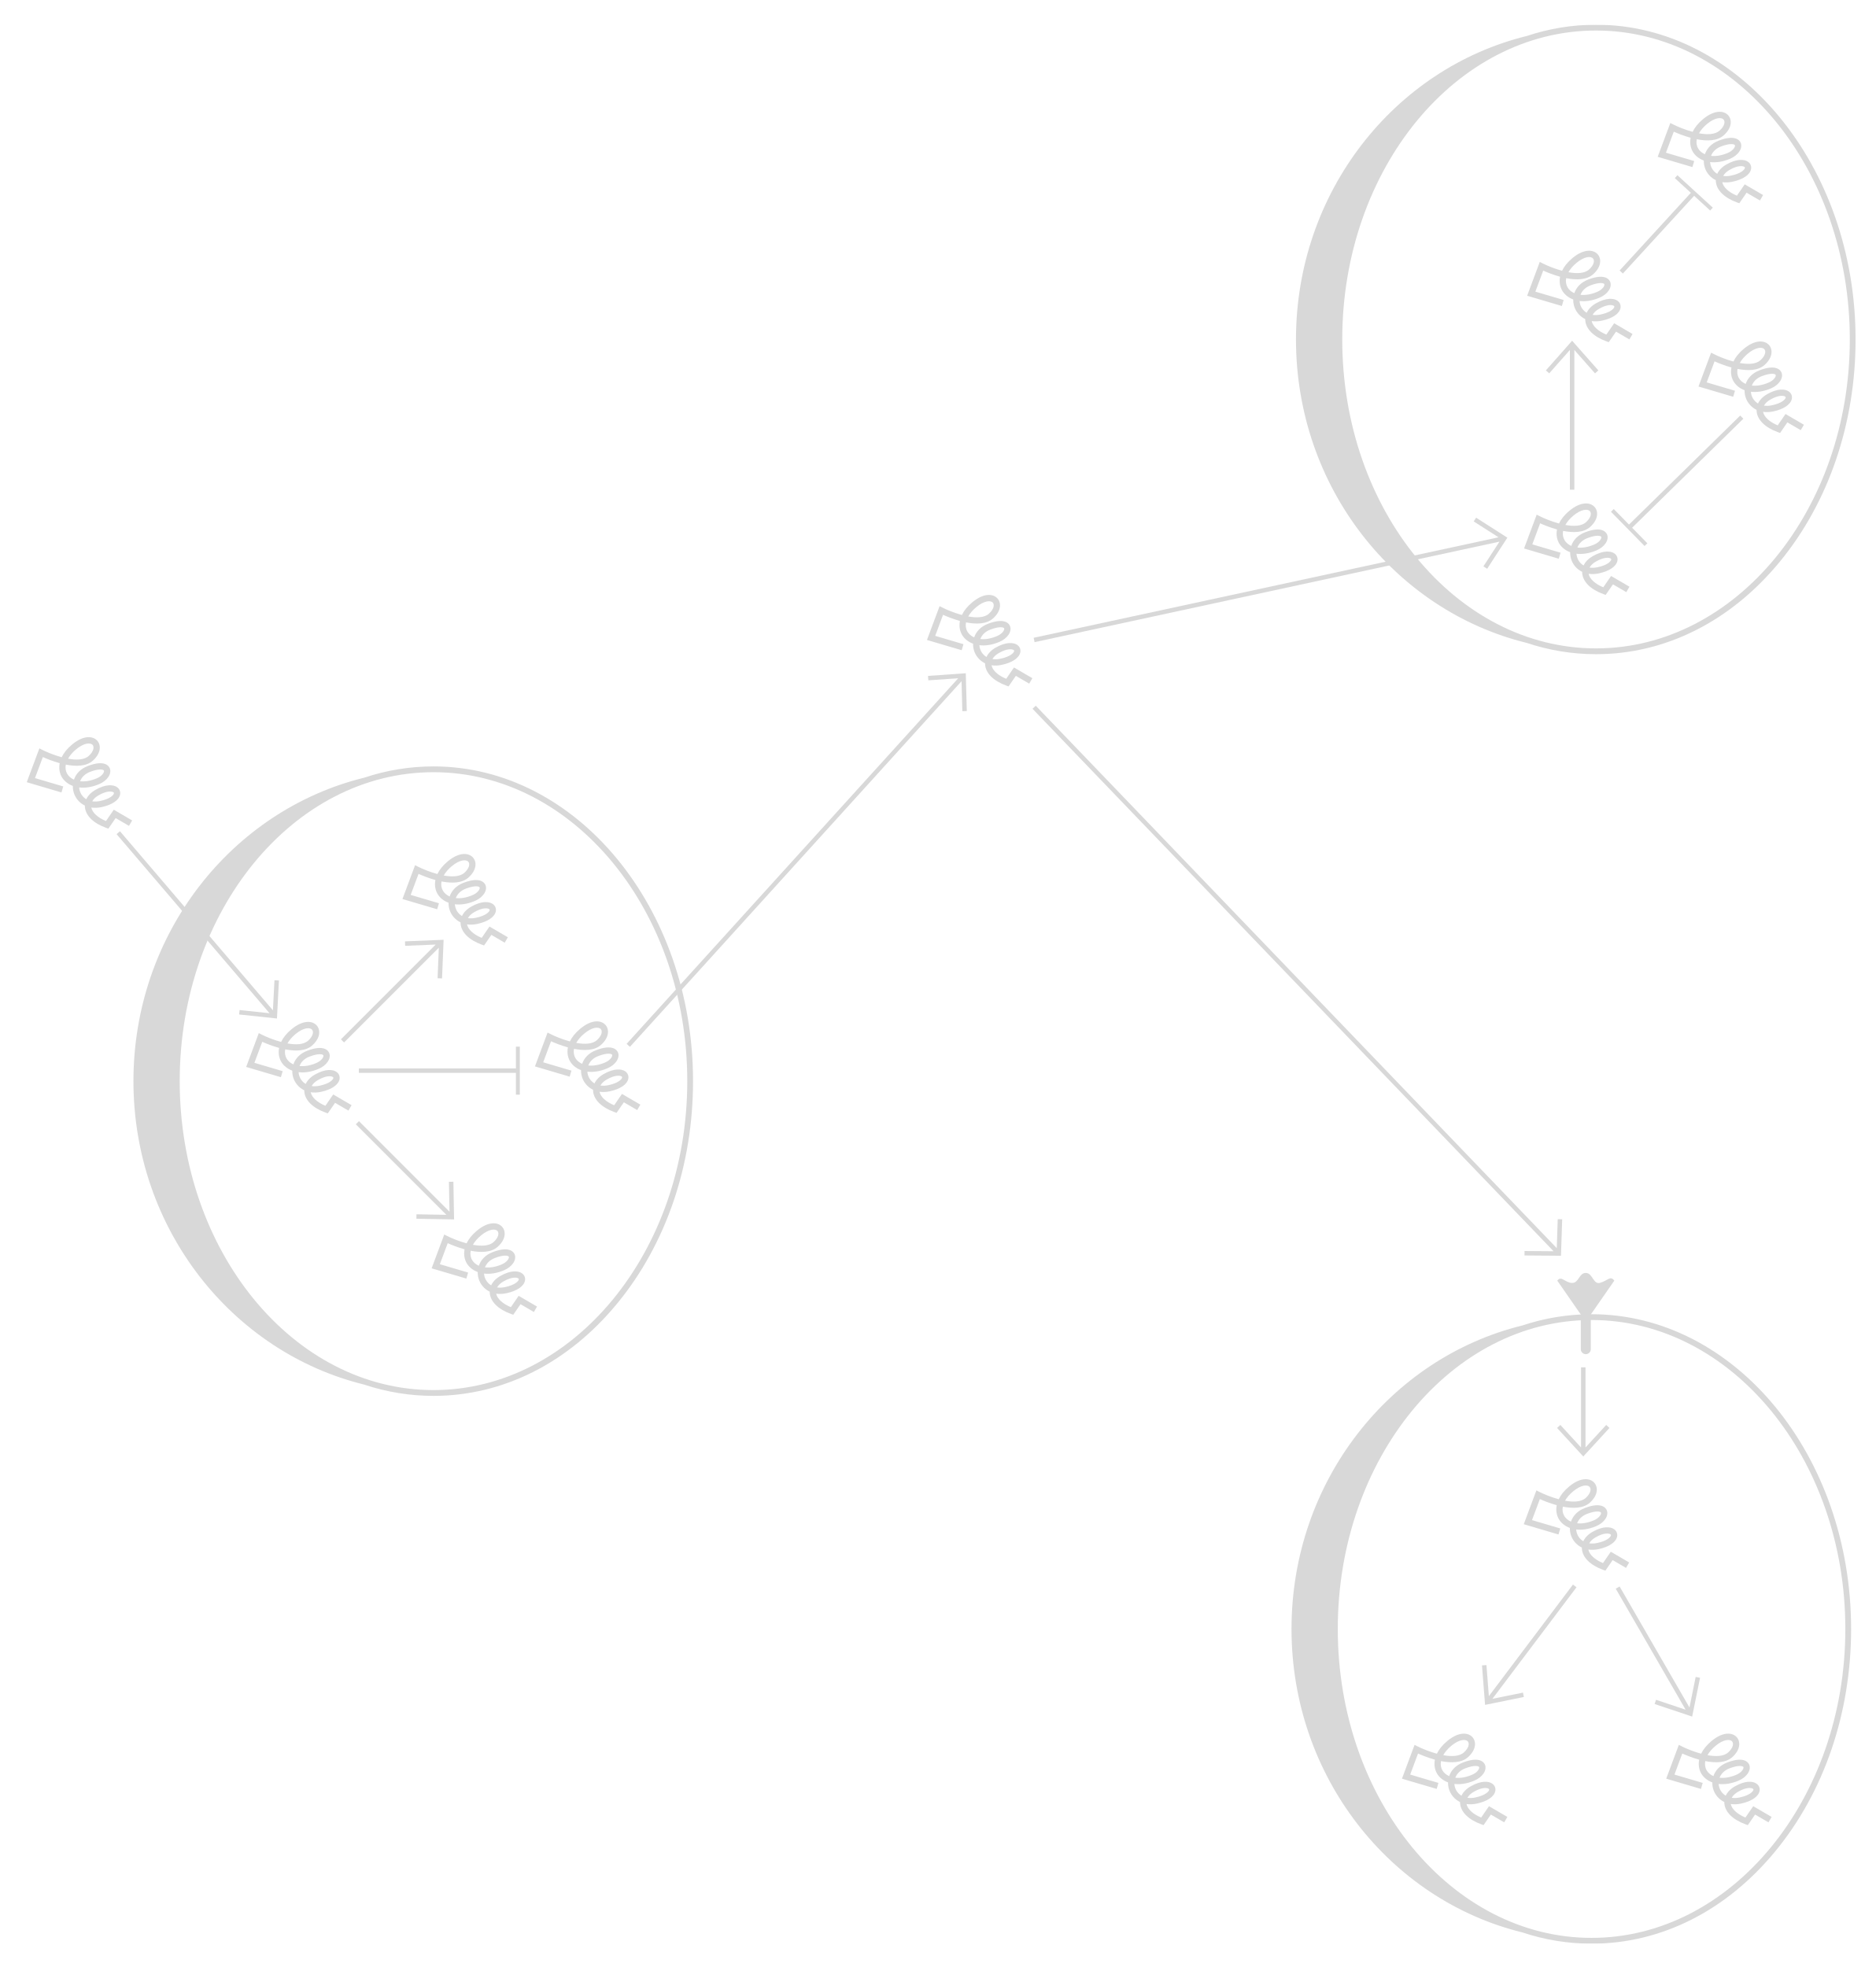
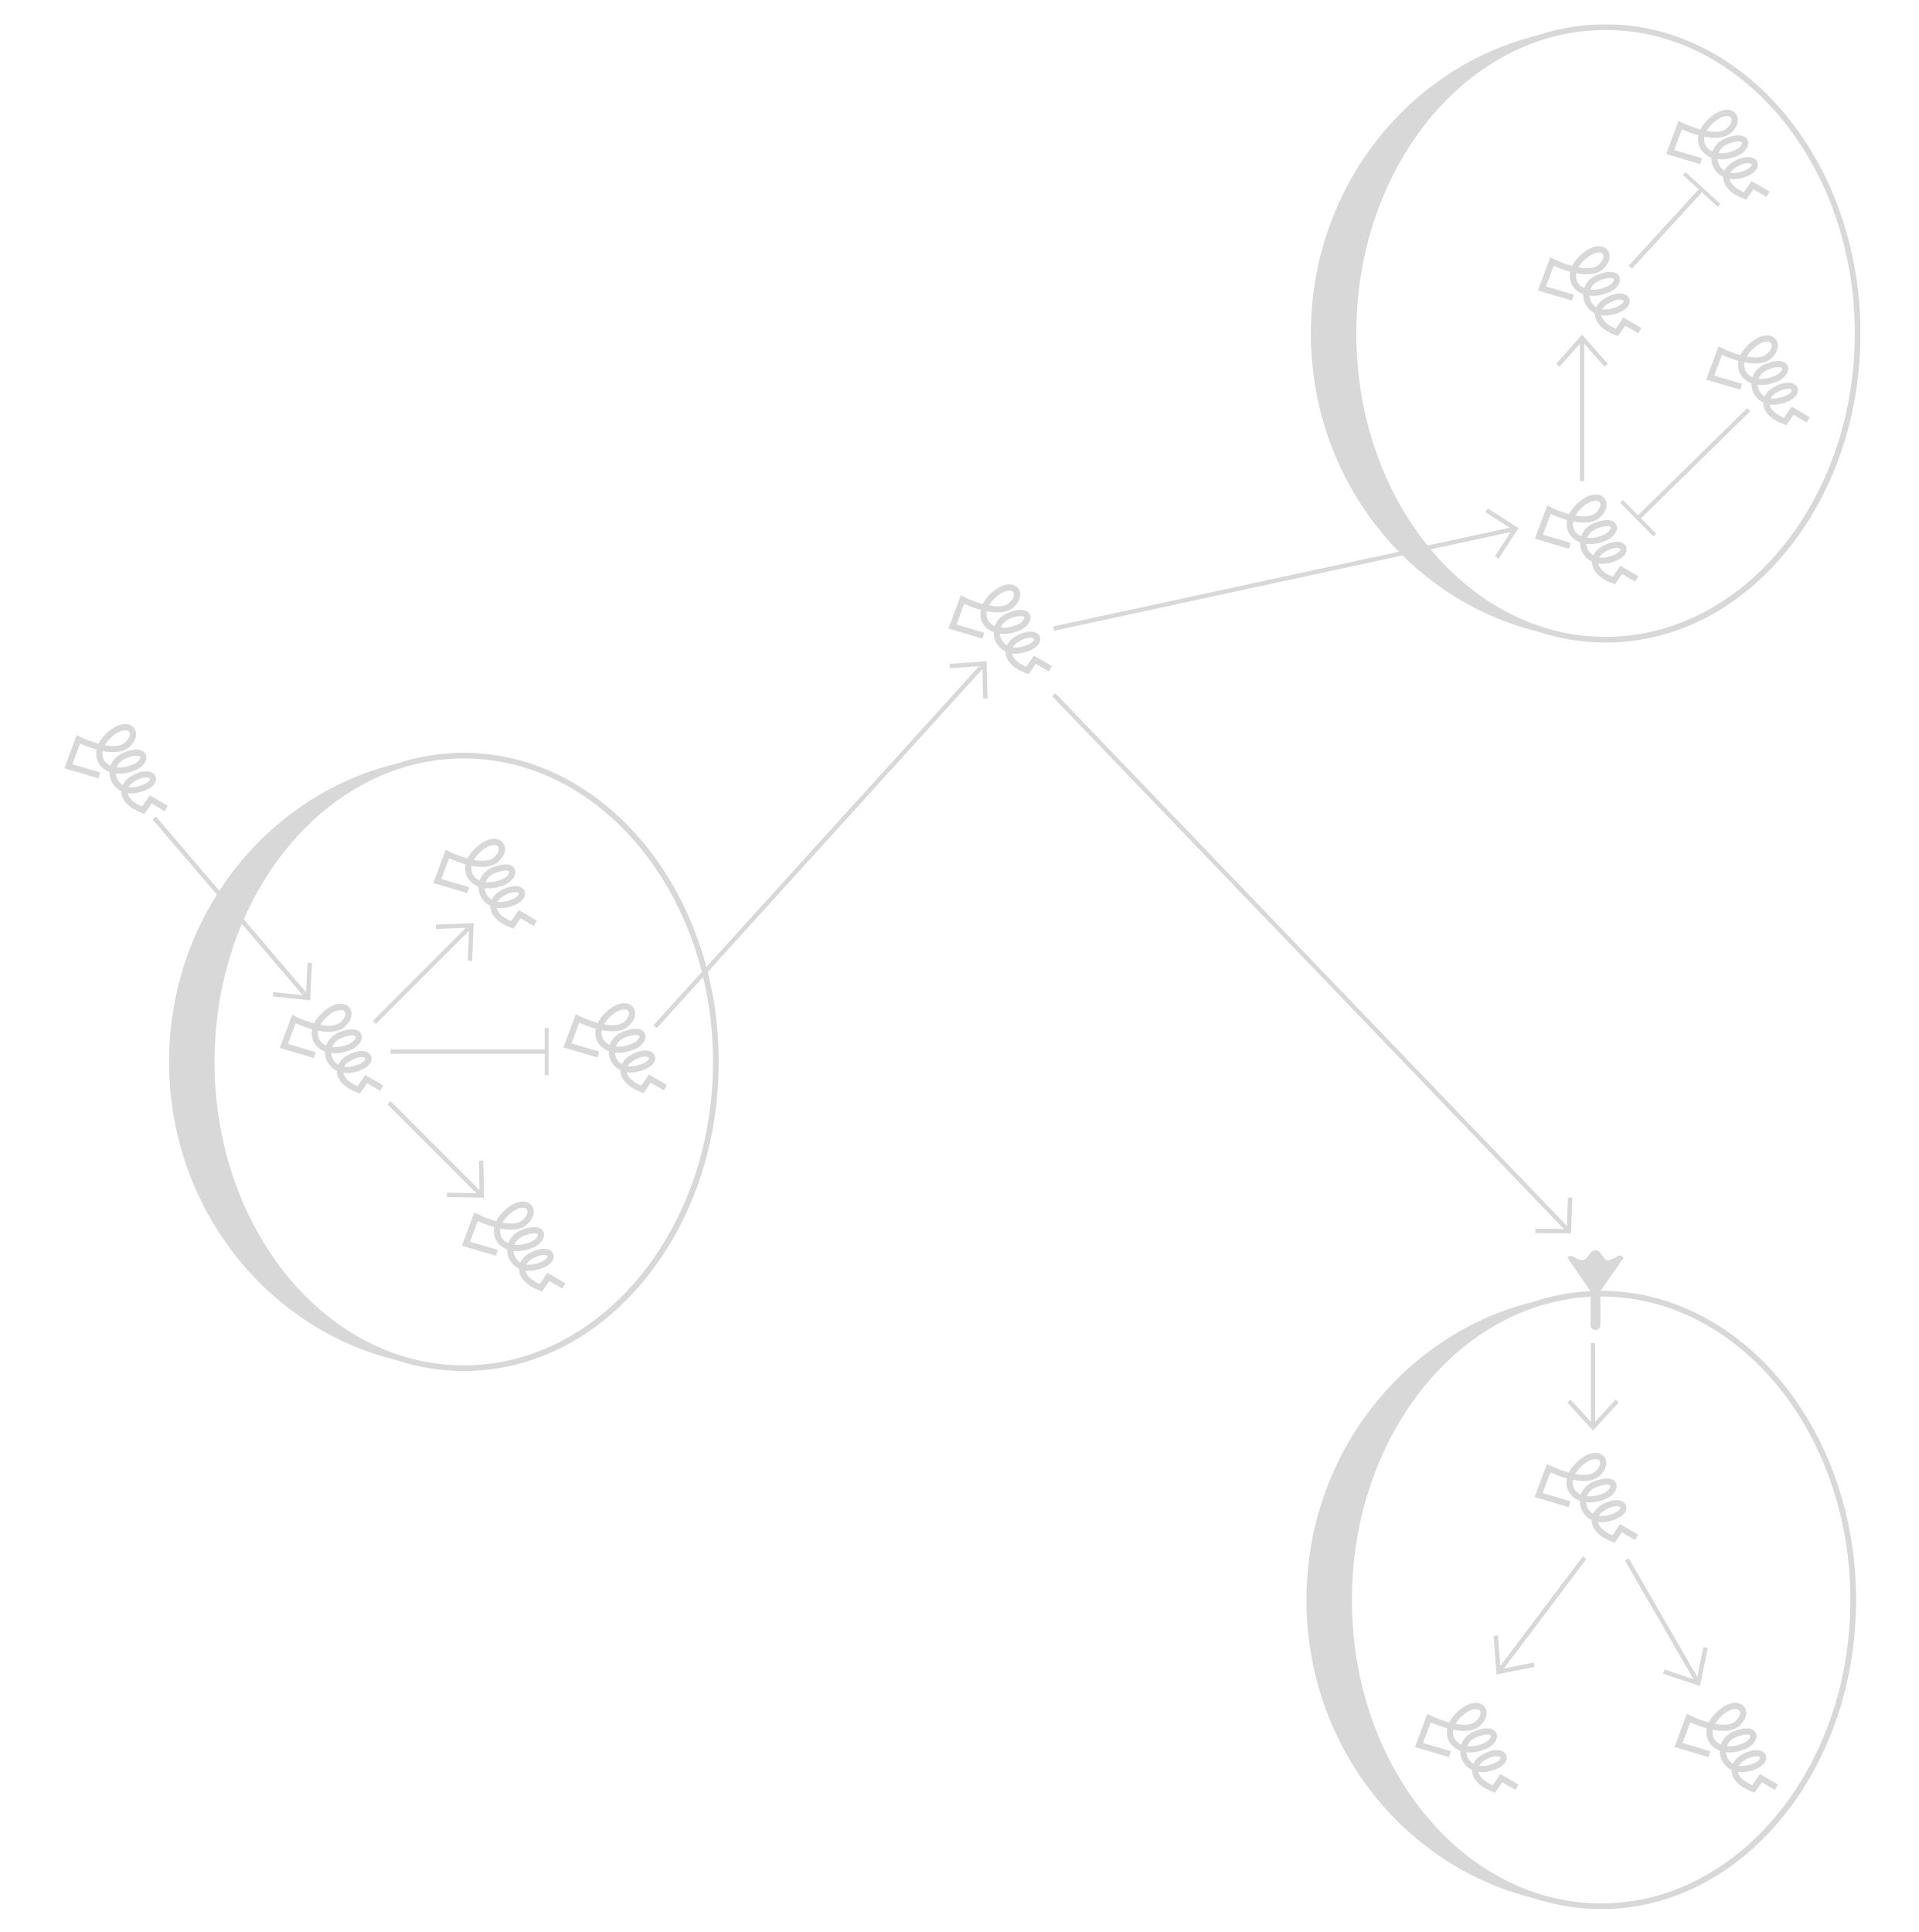
- <svg xmlns="http://www.w3.org/2000/svg" viewBox="0 0 968.777 1016.033" height="1016.033" width="968.777" xml:space="preserve" id="svg2" version="1.1">
+ <svg xmlns="http://www.w3.org/2000/svg" viewBox="-20 0 1008.777 1016.033" height="1016.033" width="1008.777" xml:space="preserve" id="svg2" version="1.1">
  <defs id="defs6">
    <clipPath id="clipPath18" clipPathUnits="userSpaceOnUse">
      <path id="path16" d="M 0,762.025 H 726.583 V 0 H 0 Z" />
    </clipPath>
    <clipPath id="clipPath26" clipPathUnits="userSpaceOnUse">
      <path id="path24" d="M 10.359,752.447 H 718.756 V 9.036 H 10.359 Z" />
    </clipPath>
  </defs>
  <g transform="matrix(1.333333,0,0,-1.333333,0,1016.033)" id="g10">
    <g id="g12">
      <g clip-path="url(#clipPath18)" id="g14">
        <g id="g20">
          <g id="g22" />
          <g id="g150">
            <g style="opacity:0.503" id="g148" clip-path="url(#clipPath26)">
              <g id="g30" transform="translate(167.9116,223.5029)">
                <path id="path28" style="fill:#b2b2b2;fill-opacity:1;fill-rule:nonzero;stroke:none" d="m 0,0 c -54.203,0 -98.299,53.688 -98.299,119.686 0,65.995 44.096,119.682 98.299,119.682 54.199,0 98.299,-53.687 98.299,-119.682 C 98.299,53.688 54.199,0 0,0 m 0,241.614 c -9.193,0 -18.197,-1.486 -26.825,-4.364 -51.258,-12.586 -89.4,-60.442 -89.4,-117.564 0,-57.128 38.142,-104.986 89.4,-117.57 8.628,-2.877 17.632,-4.364 26.825,-4.364 26.895,0 52.168,12.709 71.163,35.792 18.942,23.02 29.375,53.611 29.375,86.142 0,67.233 -45.101,121.928 -100.538,121.928" />
              </g>
              <g id="g34" transform="translate(616.4888,11.2832)">
                <path id="path32" style="fill:#b2b2b2;fill-opacity:1;fill-rule:nonzero;stroke:none" d="m 0,0 c -54.199,0 -98.299,53.688 -98.299,119.683 0,65.993 44.1,119.678 98.299,119.678 54.201,0 98.299,-53.685 98.299,-119.678 C 98.299,53.688 54.201,0 0,0 m 0,241.609 c -9.193,0 -18.197,-1.488 -26.822,-4.364 -51.26,-12.588 -89.403,-60.442 -89.403,-117.562 0,-57.125 38.143,-104.985 89.403,-117.566 8.625,-2.88 17.629,-4.368 26.822,-4.368 26.896,0 52.168,12.711 71.166,35.792 18.941,23.02 29.373,53.61 29.373,86.142 0,67.231 -45.101,121.926 -100.539,121.926" />
              </g>
              <g id="g38" transform="translate(618.2192,510.8379)">
                <path id="path36" style="fill:#b2b2b2;fill-opacity:1;fill-rule:nonzero;stroke:none" d="m 0,0 c -54.203,0 -98.299,53.689 -98.299,119.684 0,65.992 44.096,119.677 98.299,119.677 54.199,0 98.299,-53.685 98.299,-119.677 C 98.299,53.689 54.199,0 0,0 m 0,241.61 c -9.193,0 -18.197,-1.488 -26.826,-4.364 -51.256,-12.588 -89.399,-60.443 -89.399,-117.562 C -116.225,62.56 -78.082,14.7 -26.826,2.116 -18.197,-0.762 -9.193,-2.25 0,-2.25 c 26.895,0 52.168,12.712 71.164,35.794 18.941,23.019 29.373,53.609 29.373,86.14 0,67.23 -45.101,121.926 -100.537,121.926" />
              </g>
              <g id="g42" transform="translate(111.354,357.8018)">
                <path id="path40" style="fill:#b2b2b2;fill-opacity:1;fill-rule:nonzero;stroke:none" d="M 0,0 C 3.172,-0.584 6.24,-0.522 8.001,1.07 9.917,2.797 10.215,4.517 9.521,5.322 8.644,6.336 6.118,6.095 3.157,3.651 1.761,2.499 0.699,1.252 0,0 m 4.671,-8.745 c 1.799,-0.201 3.969,0.089 6.413,1.117 2.228,0.936 3.032,2.475 2.821,3.004 C 13.733,-4.198 12.149,-3.73 8.56,-5.093 6.467,-5.889 5.235,-7.256 4.671,-8.745 m 4.7,-7.77 c 0.921,-0.142 1.96,-0.11 3.112,0.136 3.864,0.829 5.146,2.286 5.283,2.937 0.033,0.156 0.016,0.275 -0.173,0.412 -0.575,0.419 -2.525,0.71 -5.792,-1.174 -1.145,-0.659 -1.967,-1.449 -2.43,-2.311 m 6.24,-10.595 -0.884,0.321 c -4.922,1.787 -7.914,4.727 -8.205,8.07 -0.015,0.187 -0.022,0.372 -0.022,0.559 -2.229,1.076 -3.708,3.009 -4.305,5.037 -0.238,0.81 -0.359,1.678 -0.337,2.563 -1.922,0.716 -3.372,1.937 -4.227,3.351 -0.851,1.407 -1.295,3.326 -0.873,5.466 -2.727,0.751 -5.137,1.747 -6.524,2.369 l -3.042,-8.142 10.946,-3.234 -0.69,-2.336 -13.449,3.972 4.891,13.108 1.213,-0.611 c 1.58,-0.796 4.409,-1.998 7.429,-2.817 0.775,1.625 2.076,3.313 4.074,4.963 4.415,3.648 8.083,3.325 9.759,1.386 C 12.788,5.266 12.853,2.167 9.634,-0.738 7.07,-3.051 2.988,-3.063 -0.871,-2.305 c -0.253,-1.305 -0.071,-2.556 0.586,-3.644 0.534,-0.883 1.409,-1.653 2.569,-2.168 0.732,2.168 2.435,4.17 5.41,5.3 6.531,2.483 8.135,-0.065 8.472,-0.903 0.849,-2.12 -0.971,-4.824 -4.139,-6.155 -2.892,-1.213 -5.506,-1.544 -7.72,-1.272 0.026,-0.442 0.101,-0.875 0.224,-1.286 0.383,-1.292 1.24,-2.493 2.53,-3.266 0.649,1.397 1.851,2.643 3.526,3.608 4.055,2.333 7.02,2.063 8.438,1.031 0.942,-0.685 1.364,-1.764 1.125,-2.886 -0.458,-2.15 -3.131,-3.955 -7.155,-4.815 -1.459,-0.313 -2.788,-0.345 -3.984,-0.167 0.411,-1.996 2.474,-3.895 5.675,-5.233 l 3.025,4.389 7.122,-4.156 -1.227,-2.106 -5.171,3.02 z" />
              </g>
              <g id="g46" transform="translate(26.3608,468.1094)">
                <path id="path44" style="fill:#b2b2b2;fill-opacity:1;fill-rule:nonzero;stroke:none" d="M 0,0 C 3.172,-0.583 6.242,-0.522 8.003,1.07 9.917,2.798 10.217,4.517 9.522,5.322 8.644,6.335 6.119,6.096 3.16,3.65 1.762,2.499 0.7,1.251 0,0 m 4.673,-8.744 c 1.797,-0.203 3.966,0.089 6.412,1.114 2.227,0.938 3.032,2.478 2.819,3.006 C 13.736,-4.198 12.15,-3.729 8.562,-5.093 6.468,-5.89 5.236,-7.258 4.673,-8.744 m 4.699,-7.773 c 0.921,-0.138 1.96,-0.109 3.112,0.137 3.865,0.83 5.146,2.285 5.283,2.94 0.032,0.156 0.016,0.272 -0.173,0.412 -0.575,0.416 -2.525,0.71 -5.791,-1.174 -1.144,-0.661 -1.97,-1.449 -2.431,-2.315 m 6.24,-10.592 -0.884,0.319 c -4.923,1.787 -7.913,4.728 -8.206,8.072 -0.014,0.187 -0.023,0.373 -0.021,0.558 -2.23,1.076 -3.708,3.01 -4.305,5.037 -0.238,0.81 -0.359,1.679 -0.337,2.563 -1.921,0.716 -3.373,1.936 -4.227,3.351 -0.851,1.407 -1.295,3.324 -0.872,5.467 -2.728,0.751 -5.138,1.746 -6.526,2.37 l -3.041,-8.147 10.946,-3.232 -0.69,-2.336 -13.45,3.974 4.891,13.105 1.214,-0.61 c 1.58,-0.798 4.41,-1.996 7.429,-2.815 0.775,1.625 2.076,3.313 4.074,4.961 4.415,3.648 8.082,3.326 9.758,1.386 1.423,-1.648 1.489,-4.747 -1.731,-7.651 -2.562,-2.317 -6.645,-2.327 -10.505,-1.567 -0.253,-1.308 -0.07,-2.558 0.587,-3.646 0.534,-0.882 1.409,-1.651 2.569,-2.167 0.732,2.168 2.434,4.171 5.411,5.301 6.53,2.483 8.134,-0.064 8.471,-0.905 0.849,-2.119 -0.97,-4.823 -4.139,-6.153 -2.894,-1.215 -5.506,-1.544 -7.721,-1.272 0.027,-0.444 0.103,-0.876 0.224,-1.287 0.384,-1.294 1.24,-2.493 2.53,-3.267 0.651,1.399 1.853,2.646 3.527,3.608 4.056,2.334 7.02,2.067 8.438,1.032 0.942,-0.684 1.363,-1.763 1.125,-2.884 -0.457,-2.153 -3.132,-3.954 -7.155,-4.818 -1.458,-0.311 -2.788,-0.345 -3.984,-0.166 0.409,-1.996 2.474,-3.896 5.676,-5.231 l 3.024,4.388 7.122,-4.155 -1.227,-2.106 -5.17,3.02 z" />
              </g>
              <g id="g50" transform="translate(375.0591,523.2139)">
                <path id="path48" style="fill:#b2b2b2;fill-opacity:1;fill-rule:nonzero;stroke:none" d="M 0,0 C 3.172,-0.585 6.24,-0.525 8.002,1.067 9.916,2.796 10.217,4.518 9.521,5.321 8.645,6.335 6.119,6.095 3.158,3.65 1.76,2.498 0.699,1.252 0,0 m 4.672,-8.745 c 1.799,-0.203 3.967,0.089 6.412,1.116 2.229,0.936 3.031,2.476 2.82,3.004 C 13.736,-4.2 12.15,-3.731 8.561,-5.094 6.467,-5.891 5.236,-7.259 4.672,-8.745 m 4.699,-7.772 c 0.922,-0.139 1.961,-0.109 3.113,0.137 3.864,0.828 5.145,2.285 5.282,2.94 0.033,0.155 0.017,0.273 -0.172,0.412 -0.576,0.416 -2.526,0.708 -5.791,-1.174 -1.147,-0.66 -1.971,-1.451 -2.432,-2.315 m 6.242,-10.592 -0.886,0.32 c -4.922,1.787 -7.915,4.727 -8.206,8.07 -0.013,0.188 -0.021,0.372 -0.021,0.558 -2.229,1.077 -3.707,3.01 -4.305,5.039 -0.238,0.809 -0.357,1.676 -0.338,2.562 -1.919,0.716 -3.371,1.935 -4.226,3.35 -0.85,1.408 -1.293,3.324 -0.871,5.466 -2.731,0.752 -5.141,1.747 -6.53,2.371 l -3.036,-8.146 10.945,-3.231 -0.69,-2.336 -13.451,3.972 4.891,13.106 1.213,-0.611 c 1.58,-0.796 4.41,-1.995 7.429,-2.816 0.778,1.624 2.078,3.314 4.076,4.963 4.414,3.648 8.082,3.324 9.758,1.385 1.424,-1.648 1.489,-4.745 -1.73,-7.651 -2.565,-2.318 -6.647,-2.326 -10.508,-1.567 -0.252,-1.306 -0.068,-2.557 0.59,-3.645 0.531,-0.881 1.408,-1.651 2.566,-2.167 0.733,2.167 2.436,4.169 5.41,5.299 6.534,2.483 8.137,-0.063 8.473,-0.904 0.848,-2.119 -0.973,-4.822 -4.139,-6.153 -2.894,-1.215 -5.506,-1.544 -7.72,-1.272 0.027,-0.443 0.103,-0.876 0.224,-1.287 0.383,-1.293 1.24,-2.491 2.53,-3.267 0.652,1.398 1.851,2.645 3.525,3.609 4.057,2.333 7.021,2.065 8.439,1.033 0.944,-0.686 1.364,-1.764 1.125,-2.887 -0.457,-2.152 -3.13,-3.954 -7.156,-4.815 -1.457,-0.313 -2.785,-0.346 -3.982,-0.168 0.408,-1.995 2.472,-3.893 5.676,-5.23 l 3.023,4.388 7.121,-4.156 -1.227,-2.105 -5.169,3.017 z" />
              </g>
              <g id="g54" transform="translate(606.229,180.6494)">
                <path id="path52" style="fill:#b2b2b2;fill-opacity:1;fill-rule:nonzero;stroke:none" d="M 0,0 C 3.172,-0.585 6.24,-0.524 8.002,1.069 9.918,2.799 10.217,4.518 9.523,5.32 8.645,6.335 6.119,6.096 3.16,3.65 1.762,2.497 0.699,1.251 0,0 m 4.672,-8.745 c 1.799,-0.201 3.967,0.089 6.412,1.115 2.229,0.937 3.031,2.477 2.818,3.008 -0.168,0.424 -1.754,0.893 -5.341,-0.47 C 6.469,-5.89 5.236,-7.26 4.672,-8.745 m 4.699,-7.772 c 0.922,-0.14 1.959,-0.108 3.113,0.136 3.864,0.829 5.145,2.288 5.284,2.94 0.033,0.155 0.015,0.274 -0.174,0.413 -0.576,0.417 -2.526,0.709 -5.791,-1.175 -1.145,-0.66 -1.969,-1.449 -2.432,-2.314 m 6.242,-10.592 -0.886,0.32 c -4.922,1.788 -7.913,4.727 -8.204,8.069 -0.015,0.186 -0.023,0.373 -0.023,0.56 -2.23,1.077 -3.707,3.009 -4.307,5.038 -0.236,0.809 -0.357,1.677 -0.334,2.561 -1.921,0.717 -3.373,1.938 -4.228,3.348 -0.85,1.412 -1.291,3.329 -0.871,5.471 -2.731,0.749 -5.139,1.745 -6.526,2.368 l -3.041,-8.144 10.946,-3.234 -0.69,-2.333 -13.451,3.97 4.891,13.106 1.215,-0.609 c 1.58,-0.795 4.41,-1.996 7.427,-2.815 0.776,1.624 2.076,3.314 4.076,4.961 4.416,3.649 8.082,3.325 9.756,1.385 C 12.787,5.266 12.852,2.167 9.633,-0.74 7.07,-3.055 2.988,-3.066 -0.871,-2.307 c -0.254,-1.3 -0.07,-2.555 0.588,-3.645 0.533,-0.879 1.406,-1.649 2.566,-2.163 0.733,2.165 2.436,4.168 5.412,5.297 6.532,2.483 8.135,-0.063 8.471,-0.904 0.848,-2.119 -0.971,-4.823 -4.139,-6.155 -2.892,-1.212 -5.506,-1.539 -7.718,-1.27 0.023,-0.444 0.099,-0.877 0.222,-1.284 0.383,-1.295 1.24,-2.495 2.53,-3.271 0.652,1.401 1.853,2.648 3.527,3.61 4.055,2.333 7.019,2.066 8.437,1.033 0.942,-0.685 1.364,-1.765 1.125,-2.889 -0.457,-2.151 -3.13,-3.951 -7.156,-4.816 -1.457,-0.307 -2.787,-0.34 -3.982,-0.162 0.41,-1.997 2.474,-3.9 5.676,-5.233 l 3.025,4.388 7.121,-4.157 -1.227,-2.104 -5.171,3.018 z" />
              </g>
              <g id="g58" transform="translate(559.0435,82.0684)">
                <path id="path56" style="fill:#b2b2b2;fill-opacity:1;fill-rule:nonzero;stroke:none" d="M 0,0 C 3.172,-0.585 6.24,-0.523 8.004,1.067 9.918,2.797 10.217,4.517 9.523,5.32 8.643,6.334 6.117,6.096 3.158,3.651 1.762,2.496 0.699,1.251 0,0 m 4.672,-8.747 c 1.797,-0.199 3.967,0.09 6.412,1.119 2.227,0.932 3.031,2.472 2.822,3.003 -0.17,0.424 -1.756,0.894 -5.345,-0.469 C 6.469,-5.893 5.236,-7.259 4.672,-8.747 m 4.701,-7.772 c 0.92,-0.138 1.957,-0.109 3.109,0.138 3.866,0.83 5.149,2.288 5.286,2.939 0.033,0.155 0.015,0.273 -0.172,0.412 -0.576,0.421 -2.528,0.708 -5.795,-1.171 -1.143,-0.662 -1.969,-1.452 -2.428,-2.318 m 6.24,-10.593 -0.884,0.324 c -4.924,1.784 -7.915,4.726 -8.206,8.068 -0.017,0.186 -0.023,0.371 -0.023,0.557 -2.229,1.081 -3.707,3.011 -4.305,5.041 -0.236,0.808 -0.355,1.676 -0.336,2.56 -1.921,0.719 -3.371,1.937 -4.226,3.349 -0.852,1.407 -1.295,3.328 -0.873,5.469 -2.727,0.751 -5.139,1.748 -6.526,2.371 l -3.041,-8.146 10.946,-3.231 -0.688,-2.336 -13.453,3.973 4.893,13.104 1.213,-0.611 c 1.582,-0.794 4.41,-1.995 7.429,-2.815 0.776,1.623 2.076,3.315 4.074,4.963 4.416,3.647 8.082,3.325 9.758,1.386 1.424,-1.649 1.489,-4.747 -1.73,-7.652 -2.563,-2.317 -6.645,-2.326 -10.506,-1.567 -0.252,-1.307 -0.068,-2.557 0.588,-3.646 0.531,-0.879 1.408,-1.652 2.568,-2.167 0.731,2.167 2.434,4.169 5.408,5.301 6.534,2.481 8.137,-0.064 8.475,-0.904 0.848,-2.122 -0.973,-4.827 -4.141,-6.157 -2.894,-1.212 -5.504,-1.543 -7.718,-1.271 0.025,-0.442 0.103,-0.874 0.222,-1.282 0.383,-1.296 1.239,-2.495 2.531,-3.27 0.651,1.4 1.85,2.644 3.526,3.608 4.055,2.335 7.019,2.066 8.439,1.032 0.942,-0.682 1.362,-1.763 1.123,-2.886 -0.455,-2.152 -3.129,-3.954 -7.156,-4.816 -1.457,-0.309 -2.787,-0.345 -3.98,-0.166 0.408,-1.995 2.47,-3.895 5.675,-5.231 l 3.022,4.389 7.123,-4.156 -1.227,-2.105 -5.171,3.017 z" />
              </g>
              <g id="g62" transform="translate(661.4048,82.0684)">
                <path id="path60" style="fill:#b2b2b2;fill-opacity:1;fill-rule:nonzero;stroke:none" d="M 0,0 C 3.172,-0.585 6.24,-0.523 8.002,1.067 9.918,2.797 10.217,4.517 9.521,5.32 8.643,6.334 6.117,6.096 3.158,3.651 1.76,2.496 0.697,1.251 0,0 m 4.672,-8.747 c 1.797,-0.199 3.967,0.09 6.41,1.119 2.231,0.932 3.033,2.472 2.82,3.003 -0.17,0.424 -1.752,0.894 -5.341,-0.469 C 6.467,-5.893 5.234,-7.259 4.672,-8.747 m 4.699,-7.772 c 0.92,-0.138 1.961,-0.109 3.113,0.138 3.864,0.83 5.145,2.288 5.284,2.939 0.033,0.155 0.015,0.273 -0.172,0.412 -0.578,0.421 -2.528,0.708 -5.795,-1.171 -1.143,-0.662 -1.969,-1.452 -2.43,-2.318 m 6.24,-10.593 -0.886,0.324 c -4.92,1.784 -7.911,4.726 -8.202,8.068 -0.015,0.186 -0.023,0.371 -0.023,0.557 -2.229,1.081 -3.709,3.011 -4.307,5.041 -0.234,0.808 -0.357,1.676 -0.336,2.56 -1.919,0.719 -3.371,1.937 -4.224,3.349 -0.852,1.407 -1.295,3.328 -0.873,5.469 -2.727,0.751 -5.139,1.748 -6.528,2.371 l -3.039,-8.146 10.946,-3.231 -0.69,-2.336 -13.451,3.973 4.891,13.104 1.215,-0.611 c 1.582,-0.794 4.41,-1.995 7.427,-2.815 0.776,1.623 2.078,3.315 4.074,4.963 4.418,3.647 8.083,3.325 9.758,1.386 1.424,-1.649 1.489,-4.747 -1.728,-7.652 -2.563,-2.317 -6.647,-2.326 -10.506,-1.567 -0.254,-1.307 -0.07,-2.557 0.588,-3.646 0.533,-0.879 1.408,-1.652 2.566,-2.167 0.733,2.167 2.436,4.169 5.41,5.301 6.534,2.481 8.137,-0.064 8.471,-0.904 0.852,-2.122 -0.969,-4.827 -4.137,-6.157 -2.894,-1.212 -5.506,-1.543 -7.72,-1.271 0.027,-0.442 0.103,-0.874 0.222,-1.282 0.387,-1.296 1.241,-2.495 2.532,-3.27 0.65,1.4 1.851,2.644 3.525,3.608 4.057,2.335 7.019,2.066 8.439,1.032 0.942,-0.682 1.362,-1.763 1.127,-2.886 -0.459,-2.152 -3.132,-3.954 -7.158,-4.816 -1.457,-0.309 -2.789,-0.345 -3.98,-0.166 0.406,-1.995 2.47,-3.895 5.672,-5.231 l 3.025,4.389 7.123,-4.156 -1.227,-2.105 -5.173,3.017 z" />
              </g>
              <g id="g66" transform="translate(606.3423,558.6572)">
                <path id="path64" style="fill:#b2b2b2;fill-opacity:1;fill-rule:nonzero;stroke:none" d="M 0,0 C 3.174,-0.584 6.24,-0.523 8,1.069 9.918,2.798 10.217,4.517 9.52,5.322 8.645,6.335 6.117,6.096 3.158,3.649 1.762,2.498 0.699,1.252 0,0 m 4.67,-8.745 c 1.799,-0.201 3.969,0.09 6.414,1.116 2.229,0.935 3.031,2.474 2.82,3.005 -0.17,0.426 -1.754,0.895 -5.343,-0.468 C 6.467,-5.891 5.234,-7.258 4.67,-8.745 m 4.703,-7.772 c 0.918,-0.139 1.961,-0.109 3.111,0.137 3.862,0.829 5.145,2.285 5.282,2.94 0.033,0.155 0.017,0.273 -0.172,0.413 -0.574,0.416 -2.524,0.707 -5.791,-1.174 -1.147,-0.661 -1.969,-1.452 -2.43,-2.316 m 6.238,-10.593 -0.884,0.321 c -4.922,1.788 -7.913,4.728 -8.204,8.069 -0.015,0.189 -0.023,0.373 -0.023,0.559 -2.23,1.077 -3.707,3.01 -4.305,5.04 -0.238,0.808 -0.359,1.676 -0.336,2.56 -1.921,0.718 -3.373,1.938 -4.228,3.351 -0.85,1.408 -1.293,3.325 -0.871,5.468 -2.729,0.751 -5.139,1.746 -6.528,2.369 l -3.039,-8.145 10.946,-3.232 -0.69,-2.336 L -16,-9.114 -11.109,3.991 -9.896,3.38 c 1.58,-0.793 4.41,-1.994 7.427,-2.815 0.778,1.625 2.078,3.316 4.076,4.962 4.414,3.649 8.082,3.325 9.758,1.386 C 12.787,5.265 12.854,2.168 9.635,-0.738 7.07,-3.055 2.988,-3.063 -0.873,-2.306 -1.125,-3.61 -0.939,-4.862 -0.283,-5.949 0.248,-6.831 1.125,-7.6 2.285,-8.117 c 0.731,2.168 2.434,4.17 5.41,5.3 6.532,2.483 8.133,-0.064 8.473,-0.903 0.846,-2.122 -0.975,-4.824 -4.141,-6.154 -2.892,-1.216 -5.506,-1.544 -7.72,-1.272 0.025,-0.444 0.103,-0.875 0.224,-1.286 0.383,-1.295 1.24,-2.493 2.53,-3.267 0.65,1.398 1.851,2.643 3.527,3.607 4.055,2.333 7.019,2.065 8.437,1.033 0.944,-0.686 1.364,-1.764 1.127,-2.885 -0.459,-2.153 -3.132,-3.955 -7.158,-4.817 -1.457,-0.312 -2.787,-0.345 -3.982,-0.167 0.41,-1.996 2.472,-3.894 5.674,-5.231 l 3.025,4.388 7.121,-4.156 -1.227,-2.104 -5.171,3.017 z" />
              </g>
              <g id="g70" transform="translate(607.5356,656.563)">
                <path id="path68" style="fill:#b2b2b2;fill-opacity:1;fill-rule:nonzero;stroke:none" d="M 0,0 C 3.172,-0.583 6.24,-0.521 8,1.069 9.916,2.798 10.215,4.518 9.521,5.322 8.643,6.336 6.119,6.096 3.156,3.652 1.76,2.5 0.697,1.251 0,0 m 4.67,-8.743 c 1.801,-0.203 3.967,0.089 6.414,1.115 2.229,0.935 3.031,2.475 2.818,3.003 -0.17,0.426 -1.754,0.895 -5.343,-0.467 C 6.467,-5.888 5.234,-7.257 4.67,-8.743 m 4.699,-7.774 c 0.922,-0.139 1.961,-0.108 3.113,0.138 3.864,0.83 5.147,2.286 5.286,2.939 0.029,0.156 0.013,0.274 -0.176,0.412 -0.576,0.417 -2.524,0.709 -5.791,-1.174 -1.145,-0.659 -1.969,-1.451 -2.432,-2.315 m 6.242,-10.592 -0.884,0.321 c -4.924,1.787 -7.913,4.727 -8.206,8.071 -0.015,0.186 -0.023,0.372 -0.023,0.559 -2.228,1.075 -3.707,3.008 -4.305,5.037 -0.236,0.808 -0.357,1.678 -0.336,2.562 -1.921,0.717 -3.373,1.936 -4.226,3.349 -0.85,1.41 -1.293,3.326 -0.873,5.468 -2.727,0.75 -5.137,1.746 -6.526,2.37 l -3.039,-8.145 10.944,-3.233 -0.688,-2.336 -13.451,3.973 4.891,13.106 1.213,-0.611 c 1.582,-0.796 4.41,-1.995 7.429,-2.815 0.776,1.624 2.078,3.314 4.074,4.964 4.416,3.645 8.084,3.322 9.758,1.383 1.424,-1.648 1.489,-4.747 -1.73,-7.652 -2.563,-2.315 -6.645,-2.325 -10.504,-1.566 -0.254,-1.307 -0.07,-2.558 0.586,-3.646 0.533,-0.881 1.408,-1.65 2.57,-2.167 0.729,2.169 2.434,4.172 5.408,5.302 6.534,2.481 8.135,-0.064 8.473,-0.905 0.848,-2.119 -0.971,-4.825 -4.141,-6.155 -2.892,-1.213 -5.504,-1.543 -7.72,-1.272 0.027,-0.441 0.105,-0.874 0.224,-1.284 0.383,-1.294 1.241,-2.493 2.532,-3.269 0.65,1.4 1.849,2.645 3.525,3.61 4.055,2.333 7.019,2.063 8.437,1.032 0.944,-0.685 1.366,-1.764 1.127,-2.887 -0.457,-2.152 -3.13,-3.953 -7.158,-4.816 -1.457,-0.311 -2.787,-0.346 -3.98,-0.166 0.408,-1.995 2.47,-3.896 5.674,-5.232 l 3.025,4.389 7.121,-4.156 -1.228,-2.106 -5.168,3.02 z" />
              </g>
              <g id="g74" transform="translate(673.9028,621.4048)">
                <path id="path72" style="fill:#b2b2b2;fill-opacity:1;fill-rule:nonzero;stroke:none" d="M 0,0 C 3.176,-0.583 6.24,-0.523 8.004,1.069 9.918,2.798 10.219,4.517 9.523,5.322 8.646,6.334 6.119,6.096 3.158,3.652 1.764,2.497 0.699,1.251 0,0 m 4.674,-8.745 c 1.797,-0.202 3.967,0.09 6.412,1.117 2.227,0.934 3.031,2.474 2.82,3.004 -0.172,0.425 -1.754,0.895 -5.343,-0.469 C 6.469,-5.89 5.238,-7.258 4.674,-8.745 m 4.699,-7.772 c 0.92,-0.14 1.959,-0.109 3.113,0.137 3.864,0.829 5.145,2.285 5.284,2.939 0.031,0.156 0.015,0.274 -0.176,0.411 -0.574,0.419 -2.524,0.71 -5.789,-1.173 -1.145,-0.661 -1.971,-1.449 -2.432,-2.314 m 6.24,-10.592 -0.884,0.32 c -4.924,1.787 -7.913,4.727 -8.204,8.069 -0.017,0.188 -0.023,0.374 -0.023,0.559 -2.231,1.078 -3.707,3.011 -4.305,5.039 -0.238,0.808 -0.359,1.677 -0.338,2.562 -1.921,0.717 -3.371,1.937 -4.226,3.349 -0.852,1.409 -1.295,3.327 -0.871,5.468 -2.729,0.751 -5.139,1.748 -6.528,2.37 l -3.041,-8.144 10.946,-3.233 -0.688,-2.337 -13.451,3.973 4.893,13.106 1.211,-0.611 c 1.58,-0.796 4.41,-1.995 7.429,-2.813 0.776,1.624 2.078,3.313 4.074,4.96 4.416,3.648 8.084,3.325 9.758,1.386 1.424,-1.648 1.49,-4.747 -1.73,-7.653 -2.563,-2.315 -6.645,-2.325 -10.506,-1.565 -0.25,-1.307 -0.068,-2.559 0.59,-3.647 0.529,-0.881 1.406,-1.65 2.566,-2.165 0.733,2.167 2.434,4.168 5.41,5.3 6.532,2.482 8.137,-0.064 8.473,-0.904 0.85,-2.12 -0.973,-4.824 -4.139,-6.156 -2.894,-1.211 -5.506,-1.541 -7.72,-1.272 0.027,-0.442 0.101,-0.873 0.222,-1.284 0.385,-1.294 1.242,-2.493 2.53,-3.268 0.652,1.4 1.853,2.646 3.527,3.608 4.058,2.335 7.019,2.066 8.439,1.033 0.942,-0.685 1.364,-1.764 1.123,-2.888 -0.455,-2.151 -3.129,-3.951 -7.154,-4.815 -1.457,-0.31 -2.787,-0.345 -3.98,-0.165 0.406,-1.996 2.47,-3.896 5.673,-5.233 l 3.026,4.39 7.121,-4.156 -1.227,-2.107 -5.172,3.02 z" />
              </g>
              <g id="g78" transform="translate(658.1079,710.3872)">
                <path id="path76" style="fill:#b2b2b2;fill-opacity:1;fill-rule:nonzero;stroke:none" d="M 0,0 C 3.174,-0.584 6.242,-0.522 8.002,1.069 9.916,2.798 10.217,4.516 9.521,5.322 8.645,6.335 6.119,6.096 3.158,3.65 1.762,2.498 0.699,1.252 0,0 m 4.672,-8.745 c 1.799,-0.201 3.969,0.088 6.412,1.117 2.229,0.935 3.033,2.475 2.822,3.005 C 13.734,-4.199 12.15,-3.73 8.561,-5.092 6.469,-5.889 5.236,-7.257 4.672,-8.745 m 4.701,-7.771 c 0.92,-0.141 1.959,-0.11 3.111,0.137 3.864,0.828 5.145,2.285 5.284,2.938 0.033,0.155 0.015,0.275 -0.172,0.413 -0.578,0.417 -2.528,0.709 -5.793,-1.175 -1.145,-0.659 -1.969,-1.449 -2.43,-2.313 m 6.24,-10.593 -0.884,0.321 c -4.924,1.787 -7.913,4.727 -8.208,8.069 -0.013,0.188 -0.021,0.372 -0.019,0.558 -2.231,1.077 -3.707,3.01 -4.307,5.04 -0.238,0.808 -0.355,1.676 -0.338,2.561 -1.919,0.717 -3.371,1.936 -4.224,3.351 -0.854,1.408 -1.295,3.325 -0.873,5.466 -2.729,0.753 -5.139,1.747 -6.528,2.369 l -3.039,-8.144 10.946,-3.232 -0.688,-2.336 -13.453,3.972 4.895,13.106 1.211,-0.612 c 1.578,-0.794 4.408,-1.994 7.429,-2.815 0.774,1.626 2.076,3.315 4.072,4.963 4.418,3.649 8.086,3.324 9.76,1.385 1.424,-1.648 1.489,-4.746 -1.73,-7.65 -2.565,-2.317 -6.647,-2.327 -10.508,-1.569 -0.25,-1.305 -0.068,-2.556 0.588,-3.645 0.533,-0.881 1.41,-1.649 2.57,-2.166 0.731,2.166 2.434,4.17 5.408,5.3 6.532,2.483 8.137,-0.064 8.475,-0.903 0.85,-2.122 -0.973,-4.824 -4.141,-6.155 -2.892,-1.214 -5.506,-1.543 -7.72,-1.271 0.027,-0.444 0.101,-0.876 0.224,-1.285 0.385,-1.295 1.24,-2.495 2.53,-3.269 0.652,1.398 1.851,2.645 3.525,3.608 4.059,2.333 7.021,2.064 8.441,1.033 0.94,-0.686 1.362,-1.765 1.123,-2.886 -0.457,-2.153 -3.129,-3.954 -7.154,-4.815 -1.459,-0.312 -2.789,-0.347 -3.982,-0.167 0.408,-1.996 2.472,-3.895 5.674,-5.234 l 3.023,4.39 7.123,-4.157 -1.227,-2.104 -5.17,3.019 z" />
              </g>
              <g id="g82" transform="translate(171.8887,422.8535)">
                <path id="path80" style="fill:#b2b2b2;fill-opacity:1;fill-rule:nonzero;stroke:none" d="M 0,0 C 3.173,-0.585 6.241,-0.522 8.002,1.068 9.918,2.799 10.217,4.516 9.522,5.322 8.645,6.335 6.12,6.096 3.158,3.65 1.763,2.498 0.7,1.252 0,0 m 4.672,-8.744 c 1.799,-0.202 3.967,0.09 6.412,1.114 2.229,0.937 3.033,2.475 2.822,3.004 C 13.736,-4.2 12.151,-3.729 8.562,-5.093 6.468,-5.89 5.236,-7.258 4.672,-8.744 m 4.7,-7.772 c 0.921,-0.141 1.961,-0.109 3.113,0.137 3.863,0.828 5.145,2.285 5.282,2.938 0.033,0.158 0.018,0.275 -0.173,0.412 -0.575,0.417 -2.525,0.708 -5.791,-1.171 -1.145,-0.663 -1.97,-1.45 -2.431,-2.316 m 6.24,-10.593 -0.884,0.321 c -4.924,1.787 -7.913,4.726 -8.206,8.069 -0.014,0.188 -0.023,0.375 -0.02,0.56 -2.23,1.075 -3.709,3.011 -4.306,5.037 -0.238,0.809 -0.359,1.678 -0.337,2.562 -1.921,0.717 -3.372,1.937 -4.226,3.348 -0.852,1.409 -1.296,3.326 -0.874,5.468 -2.727,0.753 -5.137,1.747 -6.524,2.372 L -12.807,-7.519 -1.86,-10.75 -2.549,-13.084 -16,-9.114 -11.11,3.994 -9.896,3.382 C -8.316,2.586 -5.486,1.386 -2.467,0.567 -1.692,2.192 -0.39,3.881 1.607,5.53 6.024,9.176 9.69,8.854 11.366,6.915 12.788,5.264 12.854,2.167 9.634,-0.737 7.073,-3.055 2.99,-3.064 -0.87,-2.304 c -0.254,-1.309 -0.07,-2.559 0.587,-3.647 0.533,-0.882 1.408,-1.652 2.569,-2.167 0.73,2.168 2.433,4.17 5.409,5.303 6.532,2.479 8.136,-0.065 8.473,-0.907 0.848,-2.119 -0.971,-4.824 -4.14,-6.153 -2.894,-1.216 -5.506,-1.543 -7.722,-1.272 0.028,-0.444 0.105,-0.875 0.226,-1.286 0.384,-1.293 1.24,-2.492 2.53,-3.267 0.65,1.4 1.851,2.647 3.526,3.609 4.056,2.334 7.02,2.064 8.438,1.03 0.942,-0.685 1.364,-1.761 1.126,-2.884 -0.458,-2.153 -3.131,-3.953 -7.156,-4.816 -1.457,-0.31 -2.788,-0.346 -3.982,-0.165 0.407,-1.997 2.472,-3.896 5.674,-5.232 l 3.025,4.387 7.121,-4.154 -1.227,-2.106 -5.17,3.018 z" />
              </g>
              <g id="g86" transform="translate(223.2124,358.0078)">
                <path id="path84" style="fill:#b2b2b2;fill-opacity:1;fill-rule:nonzero;stroke:none" d="M 0,0 C 3.172,-0.585 6.24,-0.521 8.002,1.069 9.917,2.798 10.216,4.516 9.522,5.323 8.644,6.336 6.117,6.095 3.158,3.652 1.761,2.498 0.699,1.252 0,0 m 4.671,-8.747 c 1.798,-0.2 3.967,0.091 6.414,1.119 2.227,0.935 3.029,2.476 2.819,3.004 C 13.735,-4.2 12.149,-3.731 8.56,-5.092 6.469,-5.891 5.236,-7.257 4.671,-8.747 m 4.7,-7.769 c 0.92,-0.142 1.961,-0.111 3.113,0.137 3.863,0.828 5.146,2.285 5.283,2.938 0.033,0.155 0.016,0.274 -0.173,0.411 -0.576,0.419 -2.526,0.71 -5.793,-1.173 -1.144,-0.661 -1.968,-1.451 -2.43,-2.313 m 6.24,-10.594 -0.885,0.321 c -4.921,1.785 -7.912,4.727 -8.205,8.07 -0.015,0.188 -0.021,0.371 -0.021,0.559 -2.229,1.076 -3.707,3.009 -4.304,5.038 -0.238,0.81 -0.36,1.677 -0.339,2.564 -1.919,0.715 -3.371,1.933 -4.225,3.349 -0.853,1.407 -1.295,3.324 -0.874,5.466 -2.727,0.753 -5.137,1.747 -6.525,2.37 l -3.04,-8.145 10.946,-3.233 -0.69,-2.333 -13.451,3.97 4.891,13.107 1.215,-0.612 c 1.579,-0.794 4.408,-1.996 7.428,-2.816 0.775,1.626 2.077,3.314 4.074,4.964 4.415,3.648 8.083,3.324 9.759,1.385 C 12.787,5.265 12.852,2.168 9.634,-0.738 7.071,-3.054 2.988,-3.063 -0.872,-2.305 -1.125,-3.61 -0.941,-4.861 -0.284,-5.949 0.248,-6.83 1.124,-7.6 2.285,-8.117 c 0.73,2.168 2.434,4.17 5.409,5.3 6.532,2.483 8.136,-0.064 8.472,-0.903 0.849,-2.12 -0.972,-4.824 -4.14,-6.155 -2.892,-1.214 -5.505,-1.545 -7.719,-1.272 0.027,-0.443 0.103,-0.874 0.223,-1.286 0.385,-1.293 1.241,-2.492 2.53,-3.268 0.651,1.399 1.854,2.645 3.527,3.61 4.056,2.332 7.02,2.064 8.438,1.032 0.942,-0.685 1.363,-1.764 1.126,-2.888 -0.458,-2.152 -3.131,-3.954 -7.157,-4.814 -1.456,-0.312 -2.787,-0.347 -3.982,-0.169 0.408,-1.993 2.472,-3.893 5.675,-5.232 l 3.024,4.391 7.122,-4.157 -1.227,-2.106 -5.17,3.017 z" />
              </g>
              <g id="g90" transform="translate(183.1895,279.7861)">
                <path id="path88" style="fill:#b2b2b2;fill-opacity:1;fill-rule:nonzero;stroke:none" d="M 0,0 C 3.173,-0.584 6.241,-0.524 8.002,1.066 9.916,2.798 10.216,4.515 9.522,5.319 8.644,6.332 6.118,6.092 3.158,3.649 1.762,2.496 0.699,1.249 0,0 m 4.671,-8.745 c 1.8,-0.202 3.968,0.089 6.413,1.113 2.228,0.937 3.032,2.477 2.821,3.006 C 13.734,-4.2 12.151,-3.731 8.562,-5.095 6.468,-5.89 5.235,-7.26 4.671,-8.745 m 4.702,-7.774 c 0.919,-0.139 1.959,-0.108 3.11,0.139 3.865,0.83 5.147,2.284 5.284,2.94 0.033,0.154 0.016,0.272 -0.173,0.412 -0.576,0.413 -2.525,0.707 -5.792,-1.177 -1.145,-0.661 -1.969,-1.446 -2.429,-2.314 m 6.239,-10.593 -0.885,0.322 c -4.922,1.788 -7.911,4.726 -8.205,8.07 -0.015,0.188 -0.024,0.372 -0.022,0.559 -2.229,1.075 -3.707,3.008 -4.306,5.038 -0.236,0.809 -0.357,1.677 -0.336,2.561 -1.92,0.718 -3.371,1.936 -4.227,3.351 -0.85,1.407 -1.294,3.323 -0.87,5.466 -2.731,0.752 -5.14,1.746 -6.527,2.372 l -3.04,-8.147 10.945,-3.232 -0.69,-2.335 -13.45,3.97 4.891,13.107 1.214,-0.61 c 1.58,-0.797 4.41,-1.997 7.428,-2.814 0.776,1.625 2.077,3.312 4.075,4.962 4.417,3.646 8.082,3.326 9.757,1.385 C 12.788,5.264 12.853,2.165 9.633,-0.741 7.072,-3.056 2.99,-3.065 -0.872,-2.305 c -0.252,-1.308 -0.069,-2.56 0.588,-3.647 0.533,-0.881 1.409,-1.651 2.569,-2.168 0.731,2.172 2.434,4.171 5.41,5.303 6.532,2.481 8.134,-0.065 8.472,-0.906 0.849,-2.121 -0.971,-4.823 -4.14,-6.157 -2.894,-1.211 -5.506,-1.539 -7.72,-1.267 0.027,-0.446 0.103,-0.876 0.224,-1.289 0.383,-1.292 1.241,-2.49 2.531,-3.267 0.649,1.401 1.85,2.648 3.525,3.611 4.057,2.335 7.02,2.064 8.439,1.03 0.942,-0.685 1.363,-1.761 1.125,-2.884 -0.458,-2.154 -3.131,-3.953 -7.156,-4.818 -1.457,-0.309 -2.787,-0.345 -3.983,-0.166 0.408,-1.995 2.473,-3.894 5.676,-5.231 l 3.023,4.389 7.123,-4.156 -1.227,-2.108 -5.171,3.022 z" />
              </g>
              <g id="g94" transform="translate(625.2993,265.8926)">
                <path id="path92" style="fill:#b2b2b2;fill-opacity:1;fill-rule:nonzero;stroke:none" d="m 0,0 c -1.547,2.146 -2.586,-0.075 -5.607,-0.862 -2.563,-0.668 -2.789,3.86 -5.438,3.86 -2.648,0 -2.648,-3.877 -5.299,-3.877 -2.646,0 -4.201,3.025 -5.744,0.879 l 9.104,-13.117 v -13.424 c 0,-1.071 0.869,-1.938 1.939,-1.938 1.07,0 1.94,0.867 1.94,1.938 v 13.424 L 0,0" />
              </g>
              <g id="g98" transform="translate(105.7129,370.625)">
                <path id="path96" style="fill:#b2b2b2;fill-opacity:1;fill-rule:nonzero;stroke:none" d="m 0,0 -59.242,69.375 -1.316,-1.123 59.243,-69.377 -11.6,1.23 -0.181,-1.719 14.665,-1.553 0.761,14.726 -1.728,0.088 z" />
              </g>
              <g id="g102" transform="translate(199.8394,348.1157)">
                <path id="path100" style="fill:#b2b2b2;fill-opacity:1;fill-rule:nonzero;stroke:none" d="M 0,0 H -60.83 V -1.729 H 0 v -8.434 H 1.516 V 8.432 L 0,8.432 Z" />
              </g>
              <g id="g106" transform="translate(162.9165,387.8105)">
                <path id="path104" style="fill:#b2b2b2;fill-opacity:1;fill-rule:nonzero;stroke:none" d="M 0,0 7.06,7.059 6.578,-4.756 8.306,-4.827 8.917,10.139 -6.05,9.527 -5.978,7.801 5.837,8.284 -30.86,-28.415 l 1.223,-1.223 z" />
              </g>
              <g id="g110" transform="translate(173.8936,304.187)">
                <path id="path108" style="fill:#b2b2b2;fill-opacity:1;fill-rule:nonzero;stroke:none" d="m 0,0 0.212,-11.561 -35.062,35.059 -1.222,-1.222 35.061,-35.065 -11.564,0.212 -0.031,-1.727 14.602,-0.267 -0.267,14.603 z" />
              </g>
              <g id="g114" transform="translate(359.4687,500.1758)">
                <path id="path112" style="fill:#b2b2b2;fill-opacity:1;fill-rule:nonzero;stroke:none" d="m 0,0 0.121,-1.725 11.577,0.822 -128.448,-141.638 1.282,-1.161 128.449,141.635 0.311,-11.602 1.728,0.047 -0.391,14.657 z" />
              </g>
              <g id="g118" transform="translate(603.0142,278.4893)">
                <path id="path116" style="fill:#b2b2b2;fill-opacity:1;fill-rule:nonzero;stroke:none" d="m 0,0 -201.824,210.147 -1.248,-1.199 201.824,-210.146 -11.238,0.084 -0.012,-1.727 14.131,-0.107 0.463,14.125 -1.727,0.056 z" />
              </g>
              <g id="g122" transform="translate(419.7544,517.3633)">
                <path id="path120" style="fill:#b2b2b2;fill-opacity:1;fill-rule:nonzero;stroke:none" d="m 0,0 19.004,4.108 38.01,8.219 104.041,22.493 -6.209,-9.564 1.453,-0.941 7.824,12.053 -12.105,7.745 -0.934,-1.455 9.607,-6.147 L 75.656,18.126 56.65,14.018 18.639,5.8 -0.365,1.689 -19.371,-2.419 -19.008,-4.11 Z" />
              </g>
              <g id="g126" transform="translate(598.7993,618.5327)">
                <path id="path124" style="fill:#b2b2b2;fill-opacity:1;fill-rule:nonzero;stroke:none" d="m 0,0 1.293,-1.145 8.002,9.05 v -54.122 h 1.73 V 7.905 L 19.027,-1.145 20.322,0 10.162,11.494 Z" />
              </g>
              <g id="g130" transform="translate(589.9282,106.3037)">
                <path id="path128" style="fill:#b2b2b2;fill-opacity:1;fill-rule:nonzero;stroke:none" d="m 0,0 -11.838,-2.411 32.574,43.225 -1.381,1.038 -32.574,-43.223 -0.939,12.042 -1.727,-0.134 1.199,-15.295 15.032,3.064 z" />
              </g>
              <g id="g134" transform="translate(641.4614,103.5186)">
                <path id="path132" style="fill:#b2b2b2;fill-opacity:1;fill-rule:nonzero;stroke:none" d="m 0,0 11.455,-3.835 -27.059,46.871 1.497,0.865 27.06,-46.873 2.406,11.84 L 17.053,8.525 14,-6.51 -0.549,-1.636 Z" />
              </g>
              <g id="g138" transform="translate(639.5063,667.9282)">
                <path id="path136" style="fill:#b2b2b2;fill-opacity:1;fill-rule:nonzero;stroke:none" d="m 0,0 16.713,18.232 6.217,-5.697 1.023,1.117 -13.707,12.563 -1.023,-1.117 6.215,-5.697 -27.596,-30.107 1.275,-1.169 z" />
              </g>
              <g id="g142" transform="translate(674.0747,601.0464)">
                <path id="path140" style="fill:#b2b2b2;fill-opacity:1;fill-rule:nonzero;stroke:none" d="m 0,0 -43.082,-42.238 -5.904,6.021 -1.08,-1.061 13.013,-13.277 1.084,1.06 -5.904,6.022 43.086,42.239 z" />
              </g>
              <g id="g146" transform="translate(622.1606,209.9971)">
                <path id="path144" style="fill:#b2b2b2;fill-opacity:1;fill-rule:nonzero;stroke:none" d="m 0,0 -8.012,-8.72 v 31.036 h -1.73 V -8.72 l -8.012,8.72 -1.275,-1.169 10.152,-11.05 10.152,11.05 z" />
              </g>
            </g>
          </g>
        </g>
      </g>
    </g>
  </g>
</svg>
